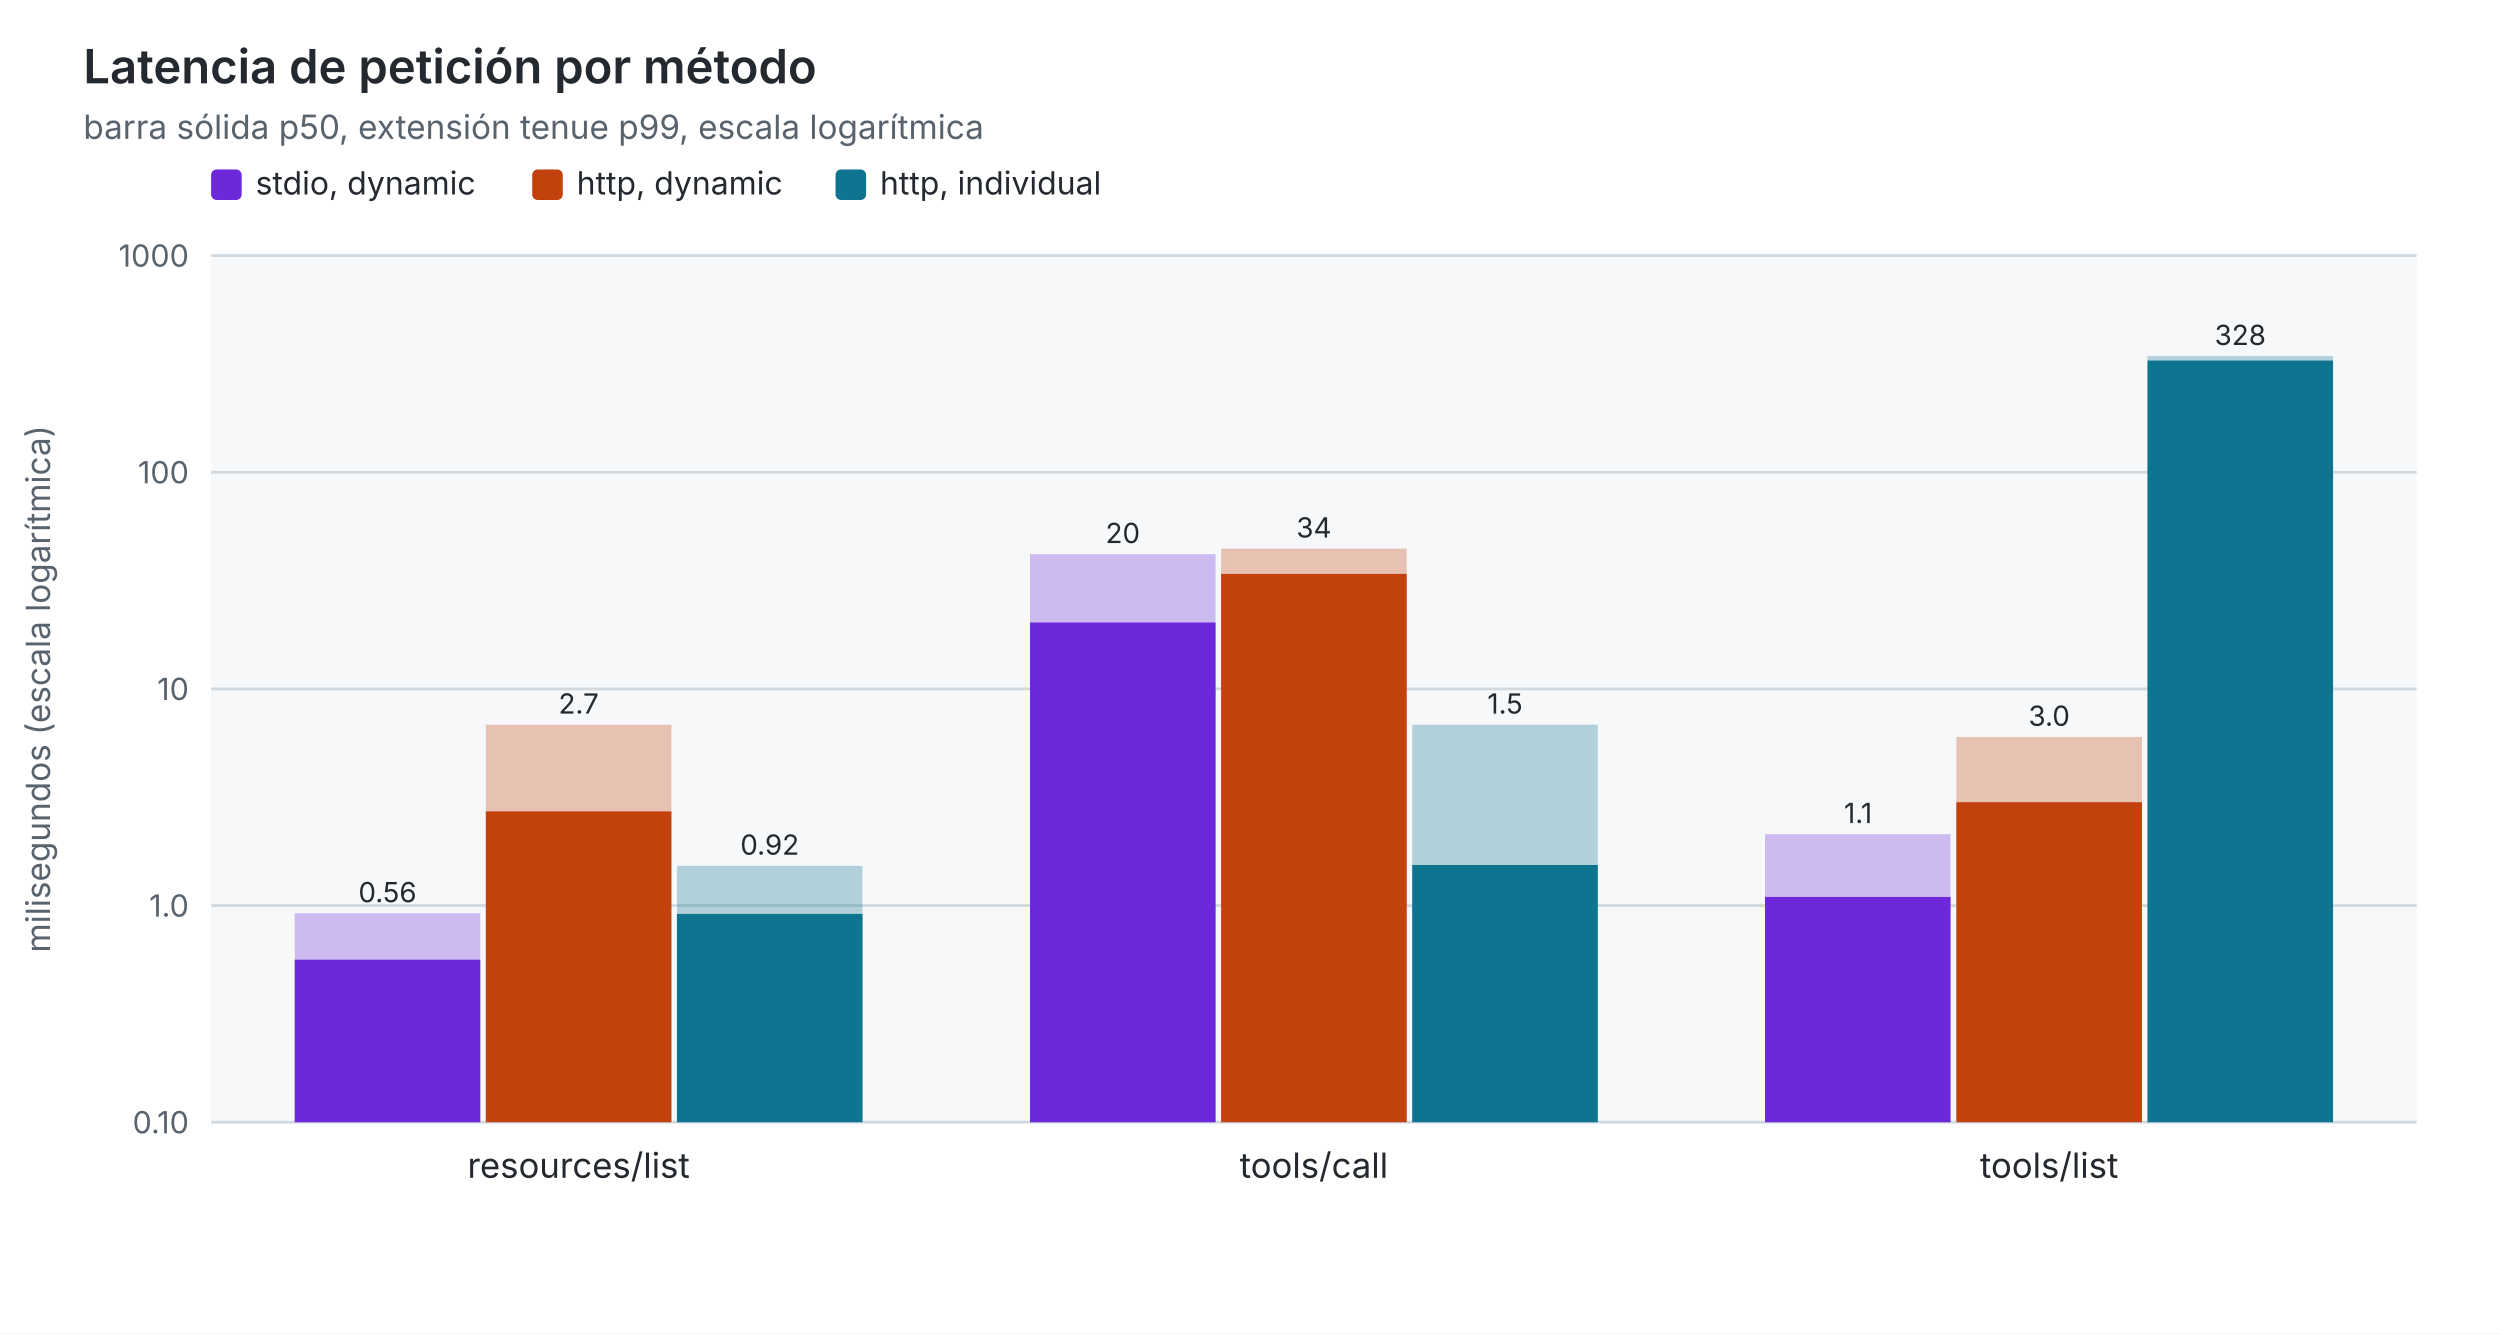
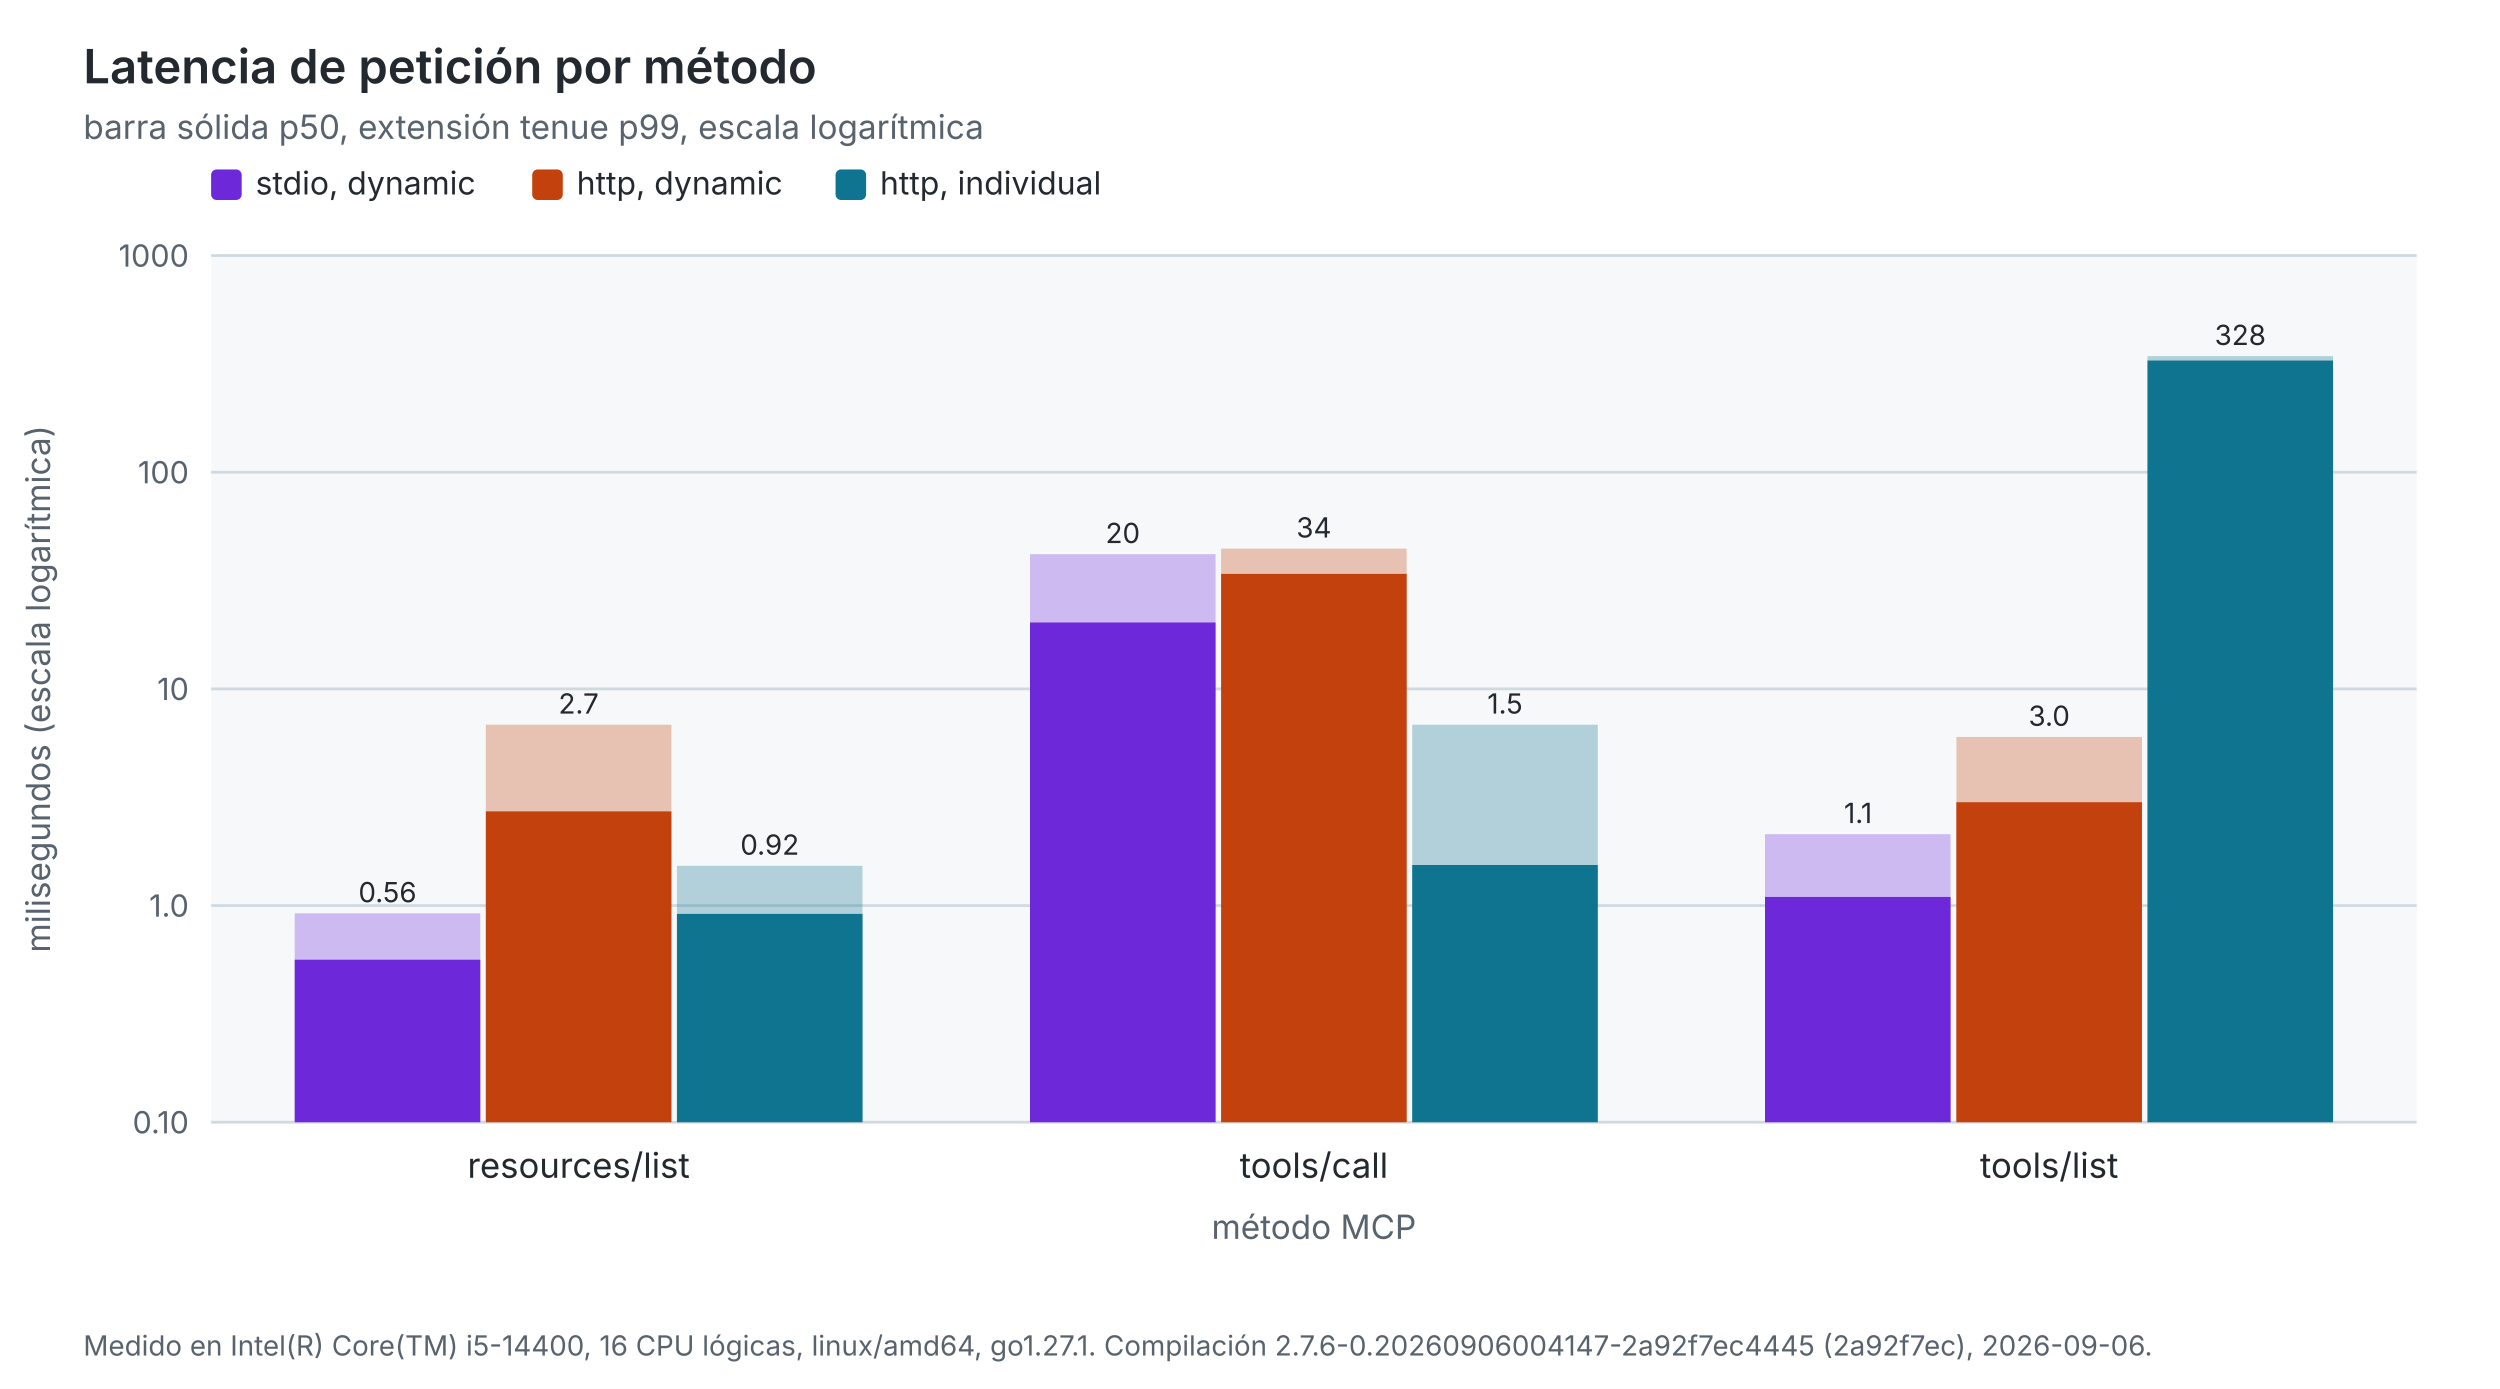
- <svg xmlns="http://www.w3.org/2000/svg" viewBox="0 0 900 480" width="900" height="480" role="img" aria-label="Latencia de petición por método. barra sólida p50, extensión tenue p99, escala logarítmica">
-   <rect width="900" height="480" fill="#ffffff" />
+ <svg xmlns="http://www.w3.org/2000/svg" viewBox="0 0 900 500" width="900" height="500" role="img" aria-label="Latencia de petición por método. barra sólida p50, extensión tenue p99, escala logarítmica. Medido en Intel(R) Core(TM) i5-14400, 16 CPU lógicas, linux/amd64, go1.27.1. Compilación 2.7.6-0.20260906004147-2a92f7ec4445 (2a92f7ec), 2026-09-06.">
+   <rect width="900" height="500" fill="#ffffff" />
  <text x="30" y="30" font-family="ui-sans-serif,system-ui,-apple-system,Segoe UI,sans-serif" font-size="17" font-weight="600" fill="#24292f">Latencia de petición por método</text>
  <text x="30" y="50" font-family="ui-sans-serif,system-ui,-apple-system,Segoe UI,sans-serif" font-size="12" fill="#59636e">barra sólida p50, extensión tenue p99, escala logarítmica</text>
  <rect x="76" y="92" width="794" height="312" fill="#f6f8fa" />
  <rect x="76.0" y="61.0" width="11" height="11" rx="2" fill="#6d28d9" />
  <text x="92.0" y="70.0" font-family="ui-sans-serif,system-ui,-apple-system,Segoe UI,sans-serif" font-size="11.5" fill="#24292f">stdio, dynamic</text>
  <rect x="191.6" y="61.0" width="11" height="11" rx="2" fill="#c2410c" />
  <text x="207.6" y="70.0" font-family="ui-sans-serif,system-ui,-apple-system,Segoe UI,sans-serif" font-size="11.5" fill="#24292f">http, dynamic</text>
  <rect x="300.8" y="61.0" width="11" height="11" rx="2" fill="#0e7490" />
  <text x="316.8" y="70.0" font-family="ui-sans-serif,system-ui,-apple-system,Segoe UI,sans-serif" font-size="11.5" fill="#24292f">http, individual</text>
  <line x1="76" y1="404.0" x2="870" y2="404.0" stroke="#d1d9e0" stroke-width="1" />
  <text x="68" y="408.0" font-family="ui-sans-serif,system-ui,-apple-system,Segoe UI,sans-serif" font-size="11" text-anchor="end" fill="#59636e">0.10</text>
  <line x1="76" y1="326.0" x2="870" y2="326.0" stroke="#d1d9e0" stroke-width="1" />
  <text x="68" y="330.0" font-family="ui-sans-serif,system-ui,-apple-system,Segoe UI,sans-serif" font-size="11" text-anchor="end" fill="#59636e">1.0</text>
  <line x1="76" y1="248.0" x2="870" y2="248.0" stroke="#d1d9e0" stroke-width="1" />
  <text x="68" y="252.0" font-family="ui-sans-serif,system-ui,-apple-system,Segoe UI,sans-serif" font-size="11" text-anchor="end" fill="#59636e">10</text>
  <line x1="76" y1="170.0" x2="870" y2="170.0" stroke="#d1d9e0" stroke-width="1" />
  <text x="68" y="174.0" font-family="ui-sans-serif,system-ui,-apple-system,Segoe UI,sans-serif" font-size="11" text-anchor="end" fill="#59636e">100</text>
  <line x1="76" y1="92.0" x2="870" y2="92.0" stroke="#d1d9e0" stroke-width="1" />
  <text x="68" y="96.0" font-family="ui-sans-serif,system-ui,-apple-system,Segoe UI,sans-serif" font-size="11" text-anchor="end" fill="#59636e">1000</text>
  <text x="18" y="248.0" font-family="ui-sans-serif,system-ui,-apple-system,Segoe UI,sans-serif" font-size="12" fill="#59636e" text-anchor="middle" transform="rotate(-90 18 248.0)">milisegundos (escala logarítmica)</text>
+   <text x="473.0" y="446" font-family="ui-sans-serif,system-ui,-apple-system,Segoe UI,sans-serif" font-size="12" text-anchor="middle" fill="#59636e">método MCP</text>
+   <text x="30" y="488" font-family="ui-sans-serif,system-ui,-apple-system,Segoe UI,sans-serif" font-size="10" fill="#59636e">Medido en Intel(R) Core(TM) i5-14400, 16 CPU lógicas, linux/amd64, go1.27.1. Compilación 2.7.6-0.20260906004147-2a92f7ec4445 (2a92f7ec), 2026-09-06.</text>
  <rect x="106.1" y="328.8" width="66.8" height="75.2" fill="#6d28d9" fill-opacity="0.3" />
  <rect x="106.1" y="345.5" width="66.8" height="58.5" fill="#6d28d9" />
  <text x="139.5" y="324.8" font-family="ui-sans-serif,system-ui,-apple-system,Segoe UI,sans-serif" font-size="10" text-anchor="middle" fill="#24292f">0.56</text>
  <rect x="174.9" y="260.9" width="66.8" height="143.1" fill="#c2410c" fill-opacity="0.3" />
  <rect x="174.9" y="292.1" width="66.8" height="111.9" fill="#c2410c" />
  <text x="208.3" y="256.9" font-family="ui-sans-serif,system-ui,-apple-system,Segoe UI,sans-serif" font-size="10" text-anchor="middle" fill="#24292f">2.7</text>
  <rect x="243.7" y="311.7" width="66.8" height="92.3" fill="#0e7490" fill-opacity="0.3" />
  <rect x="243.7" y="329.0" width="66.8" height="75.0" fill="#0e7490" />
  <text x="277.1" y="307.7" font-family="ui-sans-serif,system-ui,-apple-system,Segoe UI,sans-serif" font-size="10" text-anchor="middle" fill="#24292f">0.92</text>
  <text x="208.3" y="424" font-family="ui-sans-serif,system-ui,-apple-system,Segoe UI,sans-serif" font-size="12.5" text-anchor="middle" fill="#24292f">resources/list</text>
  <rect x="370.8" y="199.5" width="66.8" height="204.5" fill="#6d28d9" fill-opacity="0.3" />
  <rect x="370.8" y="224.1" width="66.8" height="179.9" fill="#6d28d9" />
  <text x="404.2" y="195.5" font-family="ui-sans-serif,system-ui,-apple-system,Segoe UI,sans-serif" font-size="10" text-anchor="middle" fill="#24292f">20</text>
  <rect x="439.6" y="197.5" width="66.8" height="206.5" fill="#c2410c" fill-opacity="0.3" />
  <rect x="439.6" y="206.6" width="66.8" height="197.4" fill="#c2410c" />
  <text x="473.0" y="193.5" font-family="ui-sans-serif,system-ui,-apple-system,Segoe UI,sans-serif" font-size="10" text-anchor="middle" fill="#24292f">34</text>
  <rect x="508.4" y="260.9" width="66.8" height="143.1" fill="#0e7490" fill-opacity="0.3" />
  <rect x="508.4" y="311.4" width="66.8" height="92.6" fill="#0e7490" />
  <text x="541.8" y="256.9" font-family="ui-sans-serif,system-ui,-apple-system,Segoe UI,sans-serif" font-size="10" text-anchor="middle" fill="#24292f">1.5</text>
  <text x="473.0" y="424" font-family="ui-sans-serif,system-ui,-apple-system,Segoe UI,sans-serif" font-size="12.5" text-anchor="middle" fill="#24292f">tools/call</text>
  <rect x="635.4" y="300.3" width="66.8" height="103.7" fill="#6d28d9" fill-opacity="0.3" />
  <rect x="635.4" y="322.9" width="66.8" height="81.1" fill="#6d28d9" />
  <text x="668.9" y="296.3" font-family="ui-sans-serif,system-ui,-apple-system,Segoe UI,sans-serif" font-size="10" text-anchor="middle" fill="#24292f">1.1</text>
  <rect x="704.3" y="265.3" width="66.8" height="138.7" fill="#c2410c" fill-opacity="0.3" />
  <rect x="704.3" y="288.8" width="66.8" height="115.2" fill="#c2410c" />
  <text x="737.7" y="261.3" font-family="ui-sans-serif,system-ui,-apple-system,Segoe UI,sans-serif" font-size="10" text-anchor="middle" fill="#24292f">3.0</text>
  <rect x="773.1" y="128.2" width="66.8" height="275.8" fill="#0e7490" fill-opacity="0.3" />
  <rect x="773.1" y="129.8" width="66.8" height="274.2" fill="#0e7490" />
  <text x="806.5" y="124.2" font-family="ui-sans-serif,system-ui,-apple-system,Segoe UI,sans-serif" font-size="10" text-anchor="middle" fill="#24292f">328</text>
  <text x="737.7" y="424" font-family="ui-sans-serif,system-ui,-apple-system,Segoe UI,sans-serif" font-size="12.5" text-anchor="middle" fill="#24292f">tools/list</text>
</svg>
